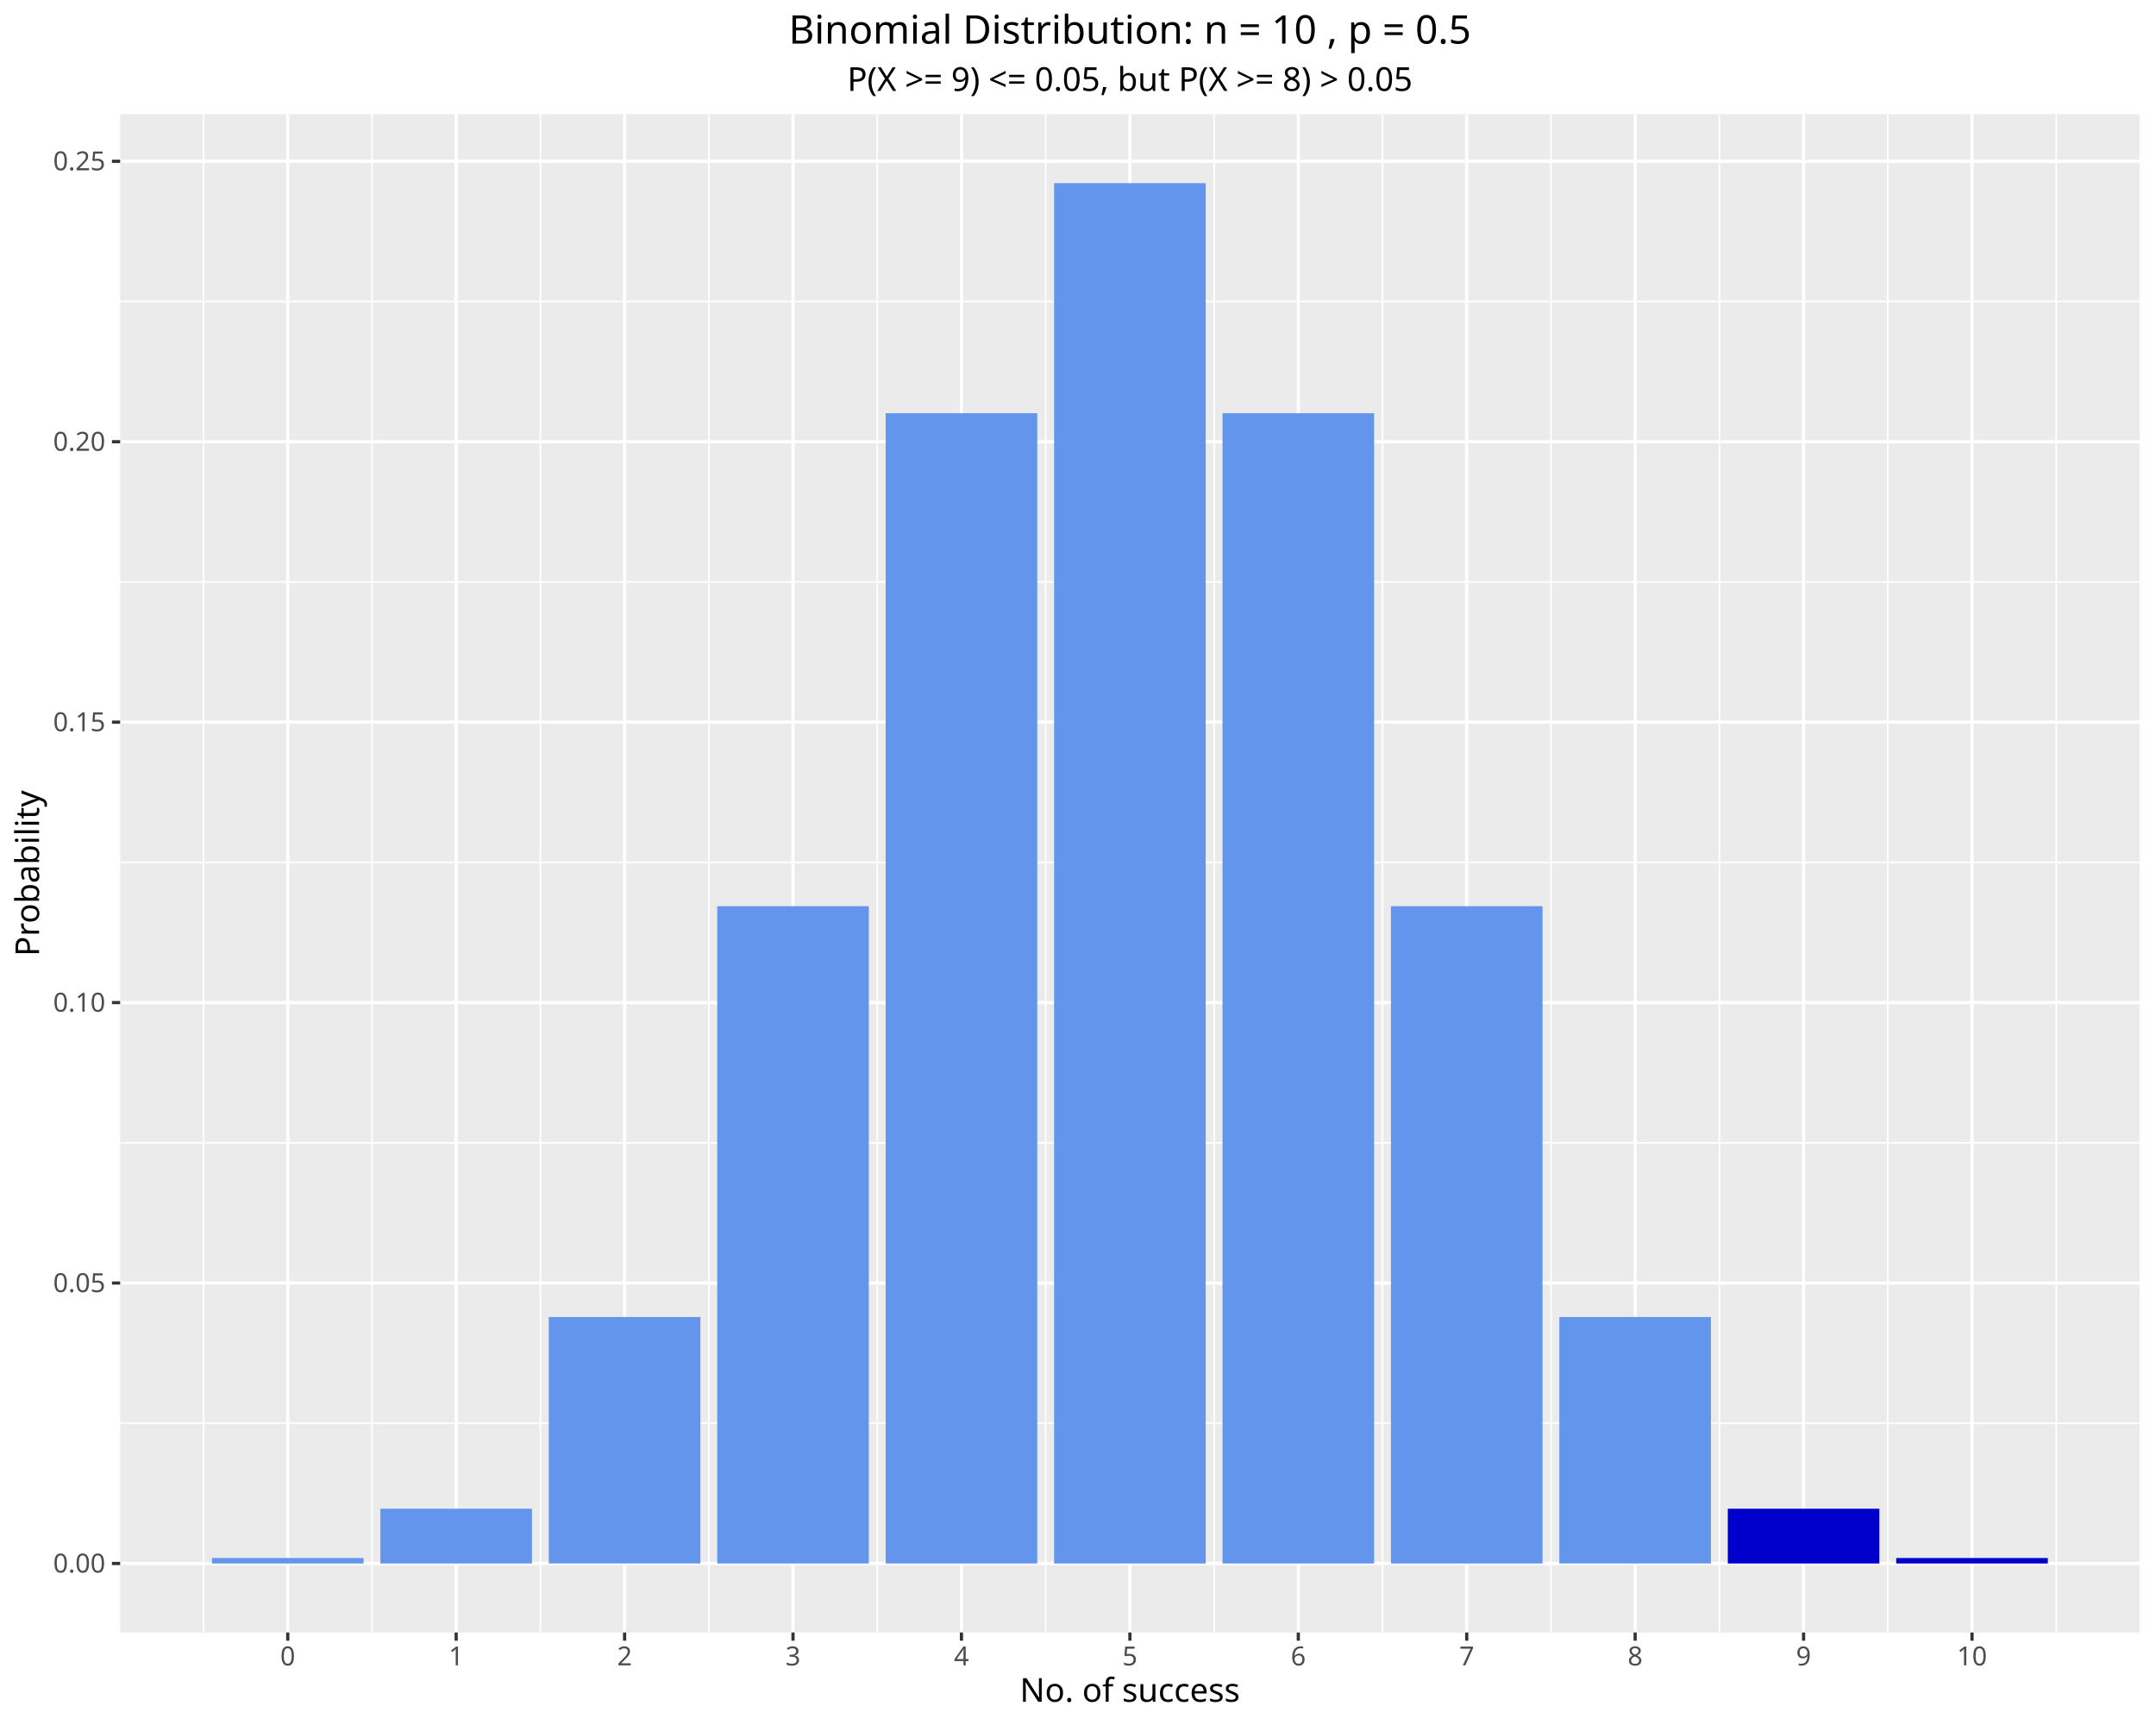
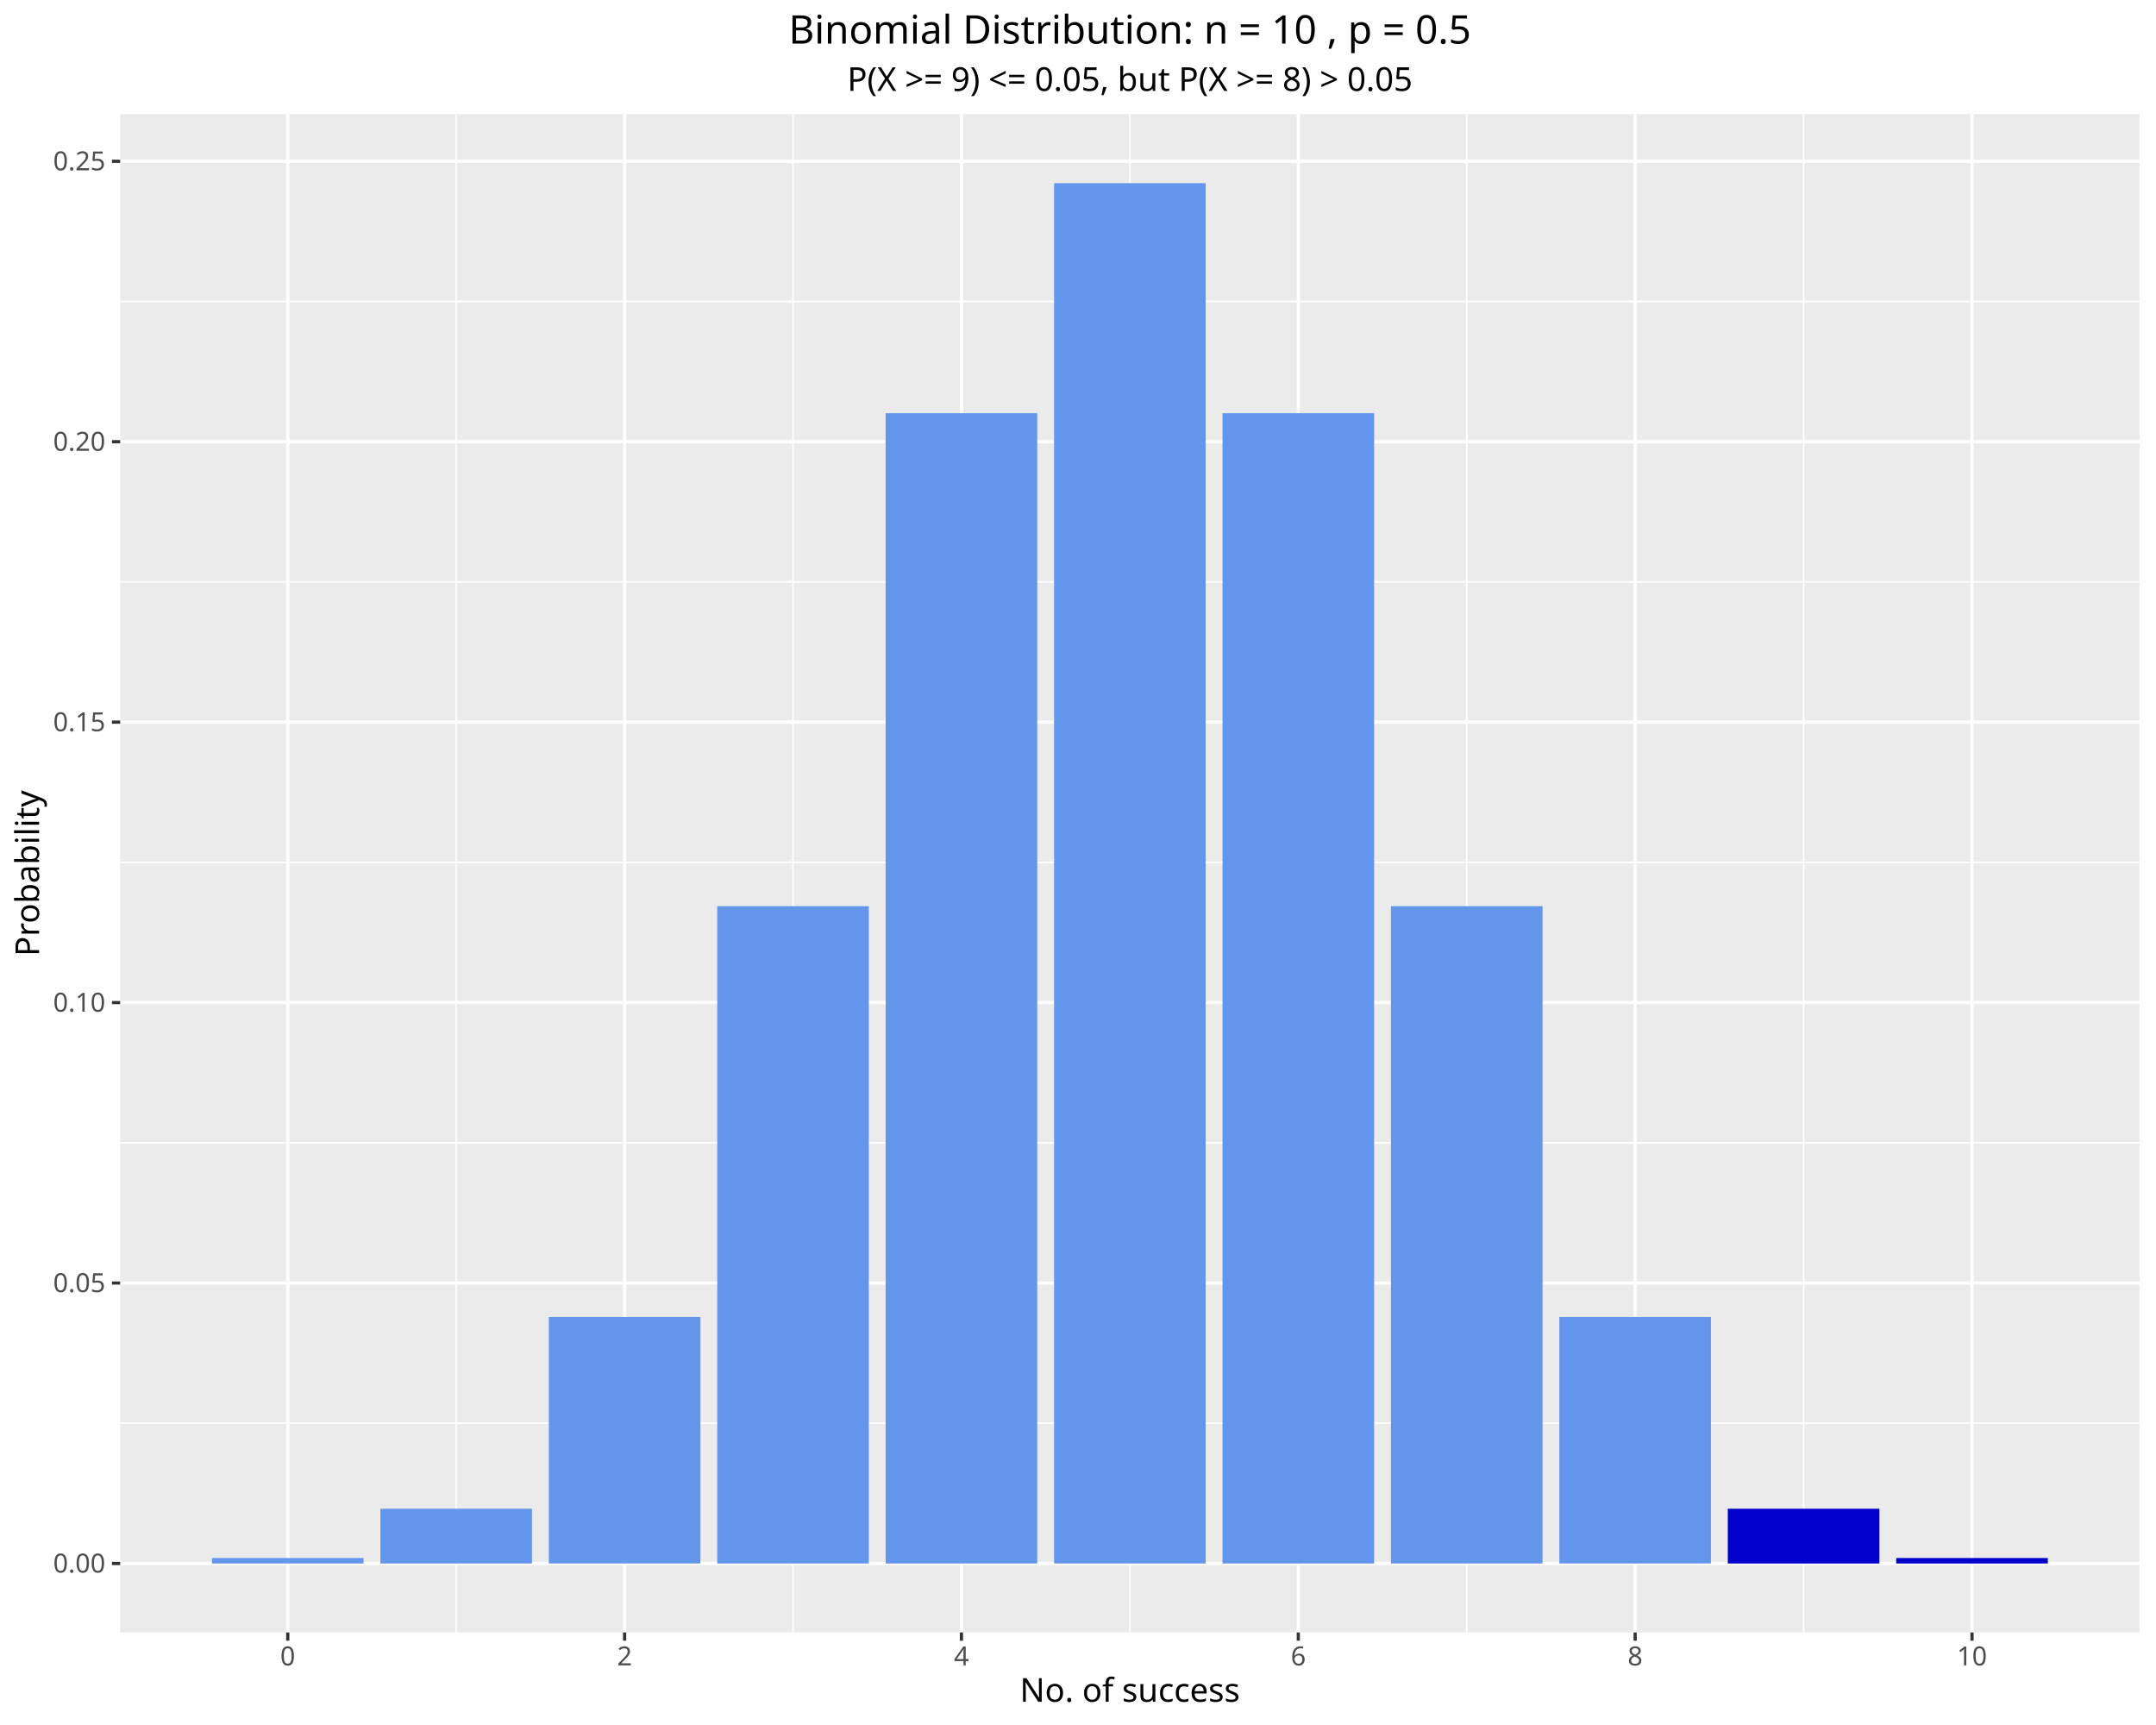
<svg xmlns="http://www.w3.org/2000/svg" class="svglite" data-engine-version="2.0" width="720.00pt" height="576.00pt" viewBox="0 0 720.00 576.00">
  <defs>
    <style type="text/css">
    .svglite line, .svglite polyline, .svglite polygon, .svglite path, .svglite rect, .svglite circle {
      fill: none;
      stroke: #000000;
      stroke-linecap: round;
      stroke-linejoin: round;
      stroke-miterlimit: 10.00;
    }
  </style>
  </defs>
  <rect width="100%" height="100%" style="stroke: none; fill: #FFFFFF;" />
  <defs>
    <clipPath id="cpMC4wMHw3MjAuMDB8MC4wMHw1NzYuMDA=">
      <rect x="0.00" y="0.00" width="720.00" height="576.00" />
    </clipPath>
  </defs>
  <g clip-path="url(#cpMC4wMHw3MjAuMDB8MC4wMHw1NzYuMDA=)">
    <rect x="0.00" y="0.00" width="720.00" height="576.00" style="stroke-width: 1.07; stroke: #FFFFFF; fill: #FFFFFF;" />
  </g>
  <defs>
    <clipPath id="cpNDAuMTN8NzE0LjUyfDM4LjEyfDU0NS4xMQ==">
      <rect x="40.13" y="38.12" width="674.39" height="507.00" />
    </clipPath>
  </defs>
  <g clip-path="url(#cpNDAuMTN8NzE0LjUyfDM4LjEyfDU0NS4xMQ==)">
    <rect x="40.13" y="38.12" width="674.39" height="507.00" style="stroke-width: 1.07; stroke: none; fill: #EBEBEB;" />
    <polyline points="40.13,475.25 714.52,475.25 " style="stroke-width: 0.53; stroke: #FFFFFF; stroke-linecap: butt;" />
    <polyline points="40.13,381.60 714.52,381.60 " style="stroke-width: 0.53; stroke: #FFFFFF; stroke-linecap: butt;" />
    <polyline points="40.13,287.96 714.52,287.96 " style="stroke-width: 0.53; stroke: #FFFFFF; stroke-linecap: butt;" />
    <polyline points="40.13,194.31 714.52,194.31 " style="stroke-width: 0.53; stroke: #FFFFFF; stroke-linecap: butt;" />
    <polyline points="40.13,100.67 714.52,100.67 " style="stroke-width: 0.53; stroke: #FFFFFF; stroke-linecap: butt;" />
-     <polyline points="67.97,545.11 67.97,38.12 " style="stroke-width: 0.53; stroke: #FFFFFF; stroke-linecap: butt;" />
-     <polyline points="124.22,545.11 124.22,38.12 " style="stroke-width: 0.53; stroke: #FFFFFF; stroke-linecap: butt;" />
-     <polyline points="180.47,545.11 180.47,38.12 " style="stroke-width: 0.53; stroke: #FFFFFF; stroke-linecap: butt;" />
-     <polyline points="236.71,545.11 236.71,38.12 " style="stroke-width: 0.53; stroke: #FFFFFF; stroke-linecap: butt;" />
-     <polyline points="292.96,545.11 292.96,38.12 " style="stroke-width: 0.53; stroke: #FFFFFF; stroke-linecap: butt;" />
-     <polyline points="349.20,545.11 349.20,38.12 " style="stroke-width: 0.53; stroke: #FFFFFF; stroke-linecap: butt;" />
-     <polyline points="405.45,545.11 405.45,38.12 " style="stroke-width: 0.53; stroke: #FFFFFF; stroke-linecap: butt;" />
-     <polyline points="461.70,545.11 461.70,38.12 " style="stroke-width: 0.53; stroke: #FFFFFF; stroke-linecap: butt;" />
-     <polyline points="517.94,545.11 517.94,38.12 " style="stroke-width: 0.53; stroke: #FFFFFF; stroke-linecap: butt;" />
-     <polyline points="574.19,545.11 574.19,38.12 " style="stroke-width: 0.53; stroke: #FFFFFF; stroke-linecap: butt;" />
-     <polyline points="630.43,545.11 630.43,38.12 " style="stroke-width: 0.53; stroke: #FFFFFF; stroke-linecap: butt;" />
-     <polyline points="686.68,545.11 686.68,38.12 " style="stroke-width: 0.53; stroke: #FFFFFF; stroke-linecap: butt;" />
+     <polyline points="152.34,545.11 152.34,38.12 " style="stroke-width: 0.53; stroke: #FFFFFF; stroke-linecap: butt;" />
+     <polyline points="264.83,545.11 264.83,38.12 " style="stroke-width: 0.53; stroke: #FFFFFF; stroke-linecap: butt;" />
+     <polyline points="377.33,545.11 377.33,38.12 " style="stroke-width: 0.53; stroke: #FFFFFF; stroke-linecap: butt;" />
+     <polyline points="489.82,545.11 489.82,38.12 " style="stroke-width: 0.53; stroke: #FFFFFF; stroke-linecap: butt;" />
+     <polyline points="602.31,545.11 602.31,38.12 " style="stroke-width: 0.53; stroke: #FFFFFF; stroke-linecap: butt;" />
    <polyline points="40.13,522.07 714.52,522.07 " style="stroke-width: 1.07; stroke: #FFFFFF; stroke-linecap: butt;" />
    <polyline points="40.13,428.42 714.52,428.42 " style="stroke-width: 1.07; stroke: #FFFFFF; stroke-linecap: butt;" />
    <polyline points="40.13,334.78 714.52,334.78 " style="stroke-width: 1.07; stroke: #FFFFFF; stroke-linecap: butt;" />
    <polyline points="40.13,241.13 714.52,241.13 " style="stroke-width: 1.07; stroke: #FFFFFF; stroke-linecap: butt;" />
    <polyline points="40.13,147.49 714.52,147.49 " style="stroke-width: 1.07; stroke: #FFFFFF; stroke-linecap: butt;" />
    <polyline points="40.13,53.85 714.52,53.85 " style="stroke-width: 1.07; stroke: #FFFFFF; stroke-linecap: butt;" />
    <polyline points="96.10,545.11 96.10,38.12 " style="stroke-width: 1.07; stroke: #FFFFFF; stroke-linecap: butt;" />
-     <polyline points="152.34,545.11 152.34,38.12 " style="stroke-width: 1.07; stroke: #FFFFFF; stroke-linecap: butt;" />
    <polyline points="208.59,545.11 208.59,38.12 " style="stroke-width: 1.07; stroke: #FFFFFF; stroke-linecap: butt;" />
-     <polyline points="264.83,545.11 264.83,38.12 " style="stroke-width: 1.07; stroke: #FFFFFF; stroke-linecap: butt;" />
    <polyline points="321.08,545.11 321.08,38.12 " style="stroke-width: 1.07; stroke: #FFFFFF; stroke-linecap: butt;" />
-     <polyline points="377.33,545.11 377.33,38.12 " style="stroke-width: 1.07; stroke: #FFFFFF; stroke-linecap: butt;" />
    <polyline points="433.57,545.11 433.57,38.12 " style="stroke-width: 1.07; stroke: #FFFFFF; stroke-linecap: butt;" />
-     <polyline points="489.82,545.11 489.82,38.12 " style="stroke-width: 1.07; stroke: #FFFFFF; stroke-linecap: butt;" />
    <polyline points="546.06,545.11 546.06,38.12 " style="stroke-width: 1.07; stroke: #FFFFFF; stroke-linecap: butt;" />
-     <polyline points="602.31,545.11 602.31,38.12 " style="stroke-width: 1.07; stroke: #FFFFFF; stroke-linecap: butt;" />
    <polyline points="658.56,545.11 658.56,38.12 " style="stroke-width: 1.07; stroke: #FFFFFF; stroke-linecap: butt;" />
    <rect x="70.79" y="520.24" width="50.62" height="1.83" style="stroke-width: 1.07; stroke: none; stroke-linecap: butt; stroke-linejoin: miter; fill: #6495ED;" />
    <rect x="127.03" y="503.78" width="50.62" height="18.29" style="stroke-width: 1.07; stroke: none; stroke-linecap: butt; stroke-linejoin: miter; fill: #6495ED;" />
    <rect x="183.28" y="439.76" width="50.62" height="82.30" style="stroke-width: 1.07; stroke: none; stroke-linecap: butt; stroke-linejoin: miter; fill: #6495ED;" />
    <rect x="239.52" y="302.59" width="50.62" height="219.48" style="stroke-width: 1.07; stroke: none; stroke-linecap: butt; stroke-linejoin: miter; fill: #6495ED;" />
    <rect x="295.77" y="137.98" width="50.62" height="384.09" style="stroke-width: 1.07; stroke: none; stroke-linecap: butt; stroke-linejoin: miter; fill: #6495ED;" />
    <rect x="352.02" y="61.16" width="50.62" height="460.91" style="stroke-width: 1.07; stroke: none; stroke-linecap: butt; stroke-linejoin: miter; fill: #6495ED;" />
    <rect x="408.26" y="137.98" width="50.62" height="384.09" style="stroke-width: 1.07; stroke: none; stroke-linecap: butt; stroke-linejoin: miter; fill: #6495ED;" />
    <rect x="464.51" y="302.59" width="50.62" height="219.48" style="stroke-width: 1.07; stroke: none; stroke-linecap: butt; stroke-linejoin: miter; fill: #6495ED;" />
    <rect x="520.75" y="439.76" width="50.62" height="82.30" style="stroke-width: 1.07; stroke: none; stroke-linecap: butt; stroke-linejoin: miter; fill: #6495ED;" />
    <rect x="577.00" y="503.78" width="50.62" height="18.29" style="stroke-width: 1.07; stroke: none; stroke-linecap: butt; stroke-linejoin: miter; fill: #0000CD;" />
    <rect x="633.25" y="520.24" width="50.62" height="1.83" style="stroke-width: 1.07; stroke: none; stroke-linecap: butt; stroke-linejoin: miter; fill: #0000CD;" />
  </g>
  <g clip-path="url(#cpMC4wMHw3MjAuMDB8MC4wMHw1NzYuMDA=)">
    <text x="35.20" y="525.10" text-anchor="end" style="font-size: 8.80px; fill: #4D4D4D; font-family: sans;" textLength="17.13px" lengthAdjust="spacingAndGlyphs">0.00</text>
    <text x="35.20" y="431.45" text-anchor="end" style="font-size: 8.80px; fill: #4D4D4D; font-family: sans;" textLength="17.13px" lengthAdjust="spacingAndGlyphs">0.05</text>
    <text x="35.20" y="337.81" text-anchor="end" style="font-size: 8.80px; fill: #4D4D4D; font-family: sans;" textLength="17.13px" lengthAdjust="spacingAndGlyphs">0.10</text>
    <text x="35.20" y="244.16" text-anchor="end" style="font-size: 8.80px; fill: #4D4D4D; font-family: sans;" textLength="17.13px" lengthAdjust="spacingAndGlyphs">0.15</text>
    <text x="35.20" y="150.52" text-anchor="end" style="font-size: 8.80px; fill: #4D4D4D; font-family: sans;" textLength="17.13px" lengthAdjust="spacingAndGlyphs">0.20</text>
    <text x="35.20" y="56.87" text-anchor="end" style="font-size: 8.80px; fill: #4D4D4D; font-family: sans;" textLength="17.13px" lengthAdjust="spacingAndGlyphs">0.25</text>
    <polyline points="37.39,522.07 40.13,522.07 " style="stroke-width: 1.07; stroke: #333333; stroke-linecap: butt;" />
    <polyline points="37.39,428.42 40.13,428.42 " style="stroke-width: 1.07; stroke: #333333; stroke-linecap: butt;" />
    <polyline points="37.39,334.78 40.13,334.78 " style="stroke-width: 1.07; stroke: #333333; stroke-linecap: butt;" />
    <polyline points="37.39,241.13 40.13,241.13 " style="stroke-width: 1.07; stroke: #333333; stroke-linecap: butt;" />
    <polyline points="37.39,147.49 40.13,147.49 " style="stroke-width: 1.07; stroke: #333333; stroke-linecap: butt;" />
    <polyline points="37.39,53.85 40.13,53.85 " style="stroke-width: 1.07; stroke: #333333; stroke-linecap: butt;" />
    <polyline points="96.10,547.85 96.10,545.11 " style="stroke-width: 1.07; stroke: #333333; stroke-linecap: butt;" />
-     <polyline points="152.34,547.85 152.34,545.11 " style="stroke-width: 1.07; stroke: #333333; stroke-linecap: butt;" />
    <polyline points="208.59,547.85 208.59,545.11 " style="stroke-width: 1.07; stroke: #333333; stroke-linecap: butt;" />
-     <polyline points="264.83,547.85 264.83,545.11 " style="stroke-width: 1.07; stroke: #333333; stroke-linecap: butt;" />
    <polyline points="321.08,547.85 321.08,545.11 " style="stroke-width: 1.07; stroke: #333333; stroke-linecap: butt;" />
-     <polyline points="377.33,547.85 377.33,545.11 " style="stroke-width: 1.07; stroke: #333333; stroke-linecap: butt;" />
    <polyline points="433.57,547.85 433.57,545.11 " style="stroke-width: 1.07; stroke: #333333; stroke-linecap: butt;" />
-     <polyline points="489.82,547.85 489.82,545.11 " style="stroke-width: 1.07; stroke: #333333; stroke-linecap: butt;" />
    <polyline points="546.06,547.85 546.06,545.11 " style="stroke-width: 1.07; stroke: #333333; stroke-linecap: butt;" />
-     <polyline points="602.31,547.85 602.31,545.11 " style="stroke-width: 1.07; stroke: #333333; stroke-linecap: butt;" />
    <polyline points="658.56,547.85 658.56,545.11 " style="stroke-width: 1.07; stroke: #333333; stroke-linecap: butt;" />
    <text x="96.10" y="556.10" text-anchor="middle" style="font-size: 8.80px; fill: #4D4D4D; font-family: sans;" textLength="4.89px" lengthAdjust="spacingAndGlyphs">0</text>
-     <text x="152.34" y="556.10" text-anchor="middle" style="font-size: 8.80px; fill: #4D4D4D; font-family: sans;" textLength="4.89px" lengthAdjust="spacingAndGlyphs">1</text>
    <text x="208.59" y="556.10" text-anchor="middle" style="font-size: 8.80px; fill: #4D4D4D; font-family: sans;" textLength="4.89px" lengthAdjust="spacingAndGlyphs">2</text>
-     <text x="264.83" y="556.10" text-anchor="middle" style="font-size: 8.80px; fill: #4D4D4D; font-family: sans;" textLength="4.89px" lengthAdjust="spacingAndGlyphs">3</text>
    <text x="321.08" y="556.10" text-anchor="middle" style="font-size: 8.80px; fill: #4D4D4D; font-family: sans;" textLength="4.89px" lengthAdjust="spacingAndGlyphs">4</text>
-     <text x="377.33" y="556.10" text-anchor="middle" style="font-size: 8.80px; fill: #4D4D4D; font-family: sans;" textLength="4.89px" lengthAdjust="spacingAndGlyphs">5</text>
    <text x="433.57" y="556.10" text-anchor="middle" style="font-size: 8.80px; fill: #4D4D4D; font-family: sans;" textLength="4.89px" lengthAdjust="spacingAndGlyphs">6</text>
-     <text x="489.82" y="556.10" text-anchor="middle" style="font-size: 8.80px; fill: #4D4D4D; font-family: sans;" textLength="4.89px" lengthAdjust="spacingAndGlyphs">7</text>
    <text x="546.06" y="556.10" text-anchor="middle" style="font-size: 8.80px; fill: #4D4D4D; font-family: sans;" textLength="4.89px" lengthAdjust="spacingAndGlyphs">8</text>
-     <text x="602.31" y="556.10" text-anchor="middle" style="font-size: 8.80px; fill: #4D4D4D; font-family: sans;" textLength="4.89px" lengthAdjust="spacingAndGlyphs">9</text>
    <text x="658.56" y="556.10" text-anchor="middle" style="font-size: 8.80px; fill: #4D4D4D; font-family: sans;" textLength="9.79px" lengthAdjust="spacingAndGlyphs">10</text>
    <text x="377.33" y="568.24" text-anchor="middle" style="font-size: 11.00px; font-family: sans;" textLength="72.16px" lengthAdjust="spacingAndGlyphs">No. of success</text>
    <text transform="translate(13.05,291.61) rotate(-90)" text-anchor="middle" style="font-size: 11.00px; font-family: sans;" textLength="51.36px" lengthAdjust="spacingAndGlyphs">Probability</text>
    <text x="377.33" y="30.35" text-anchor="middle" style="font-size: 11.00px; font-family: sans;" textLength="192.97px" lengthAdjust="spacingAndGlyphs">P(X &gt;= 9) &lt;= 0.05, but P(X &gt;= 8) &gt; 0.05</text>
    <text x="377.33" y="14.56" text-anchor="middle" style="font-size: 13.20px; font-family: sans;" textLength="216.47px" lengthAdjust="spacingAndGlyphs">Binomial Distribution: n = 10 , p = 0.5</text>
  </g>
</svg>
